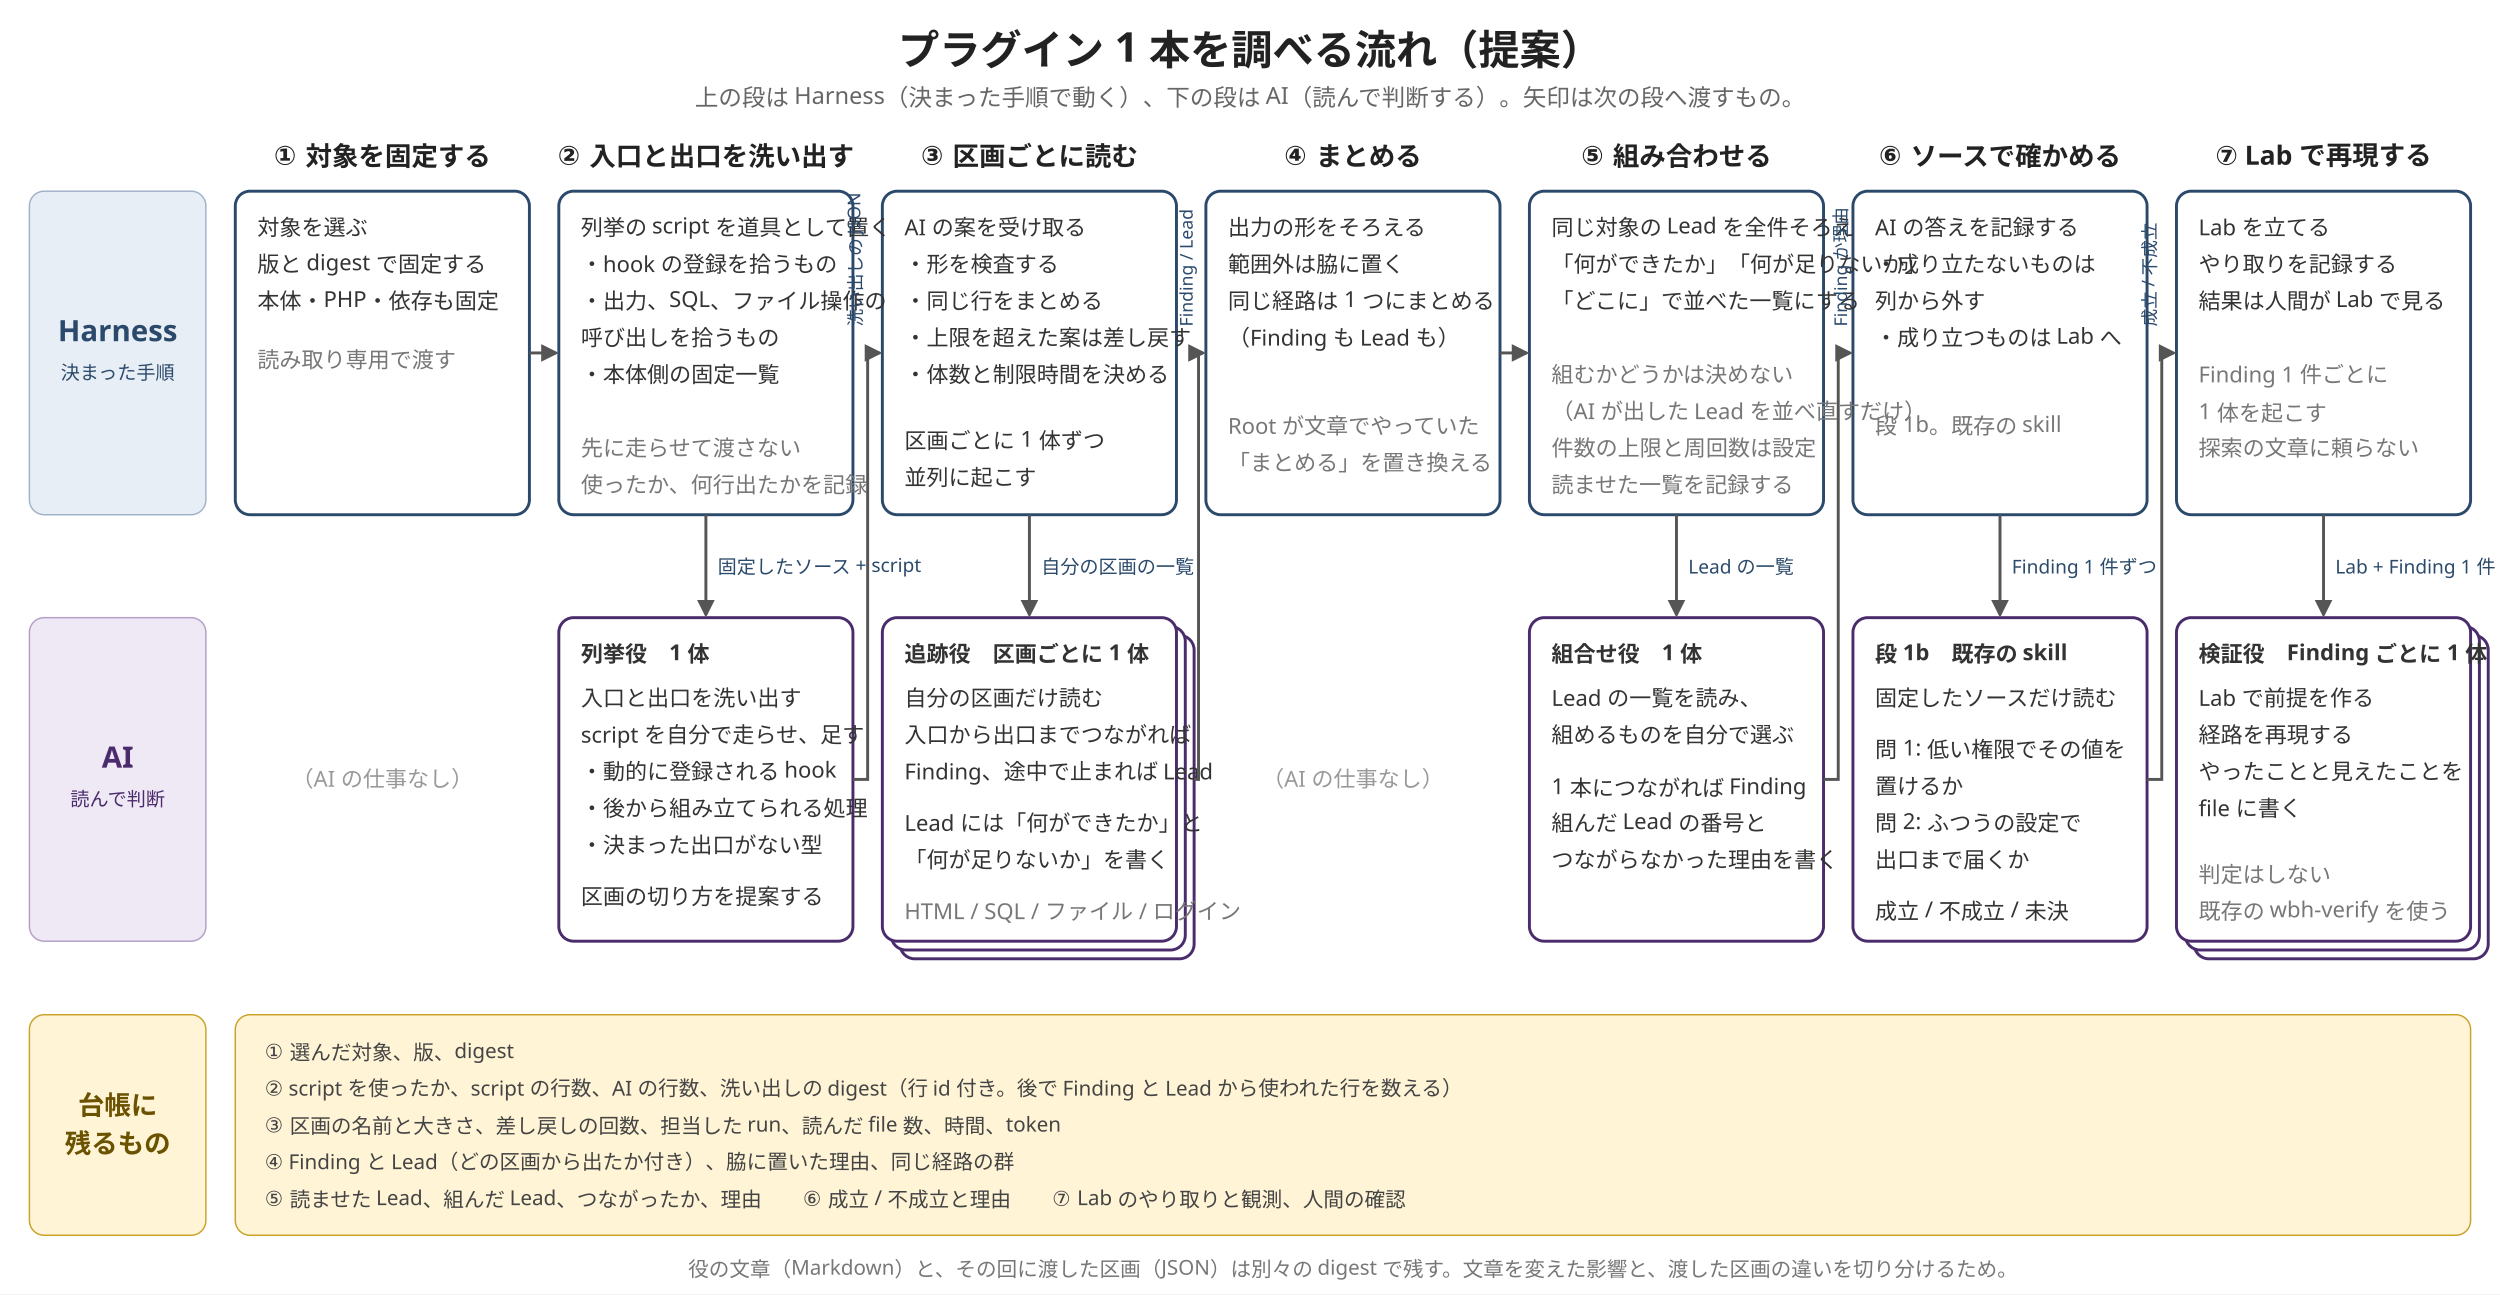
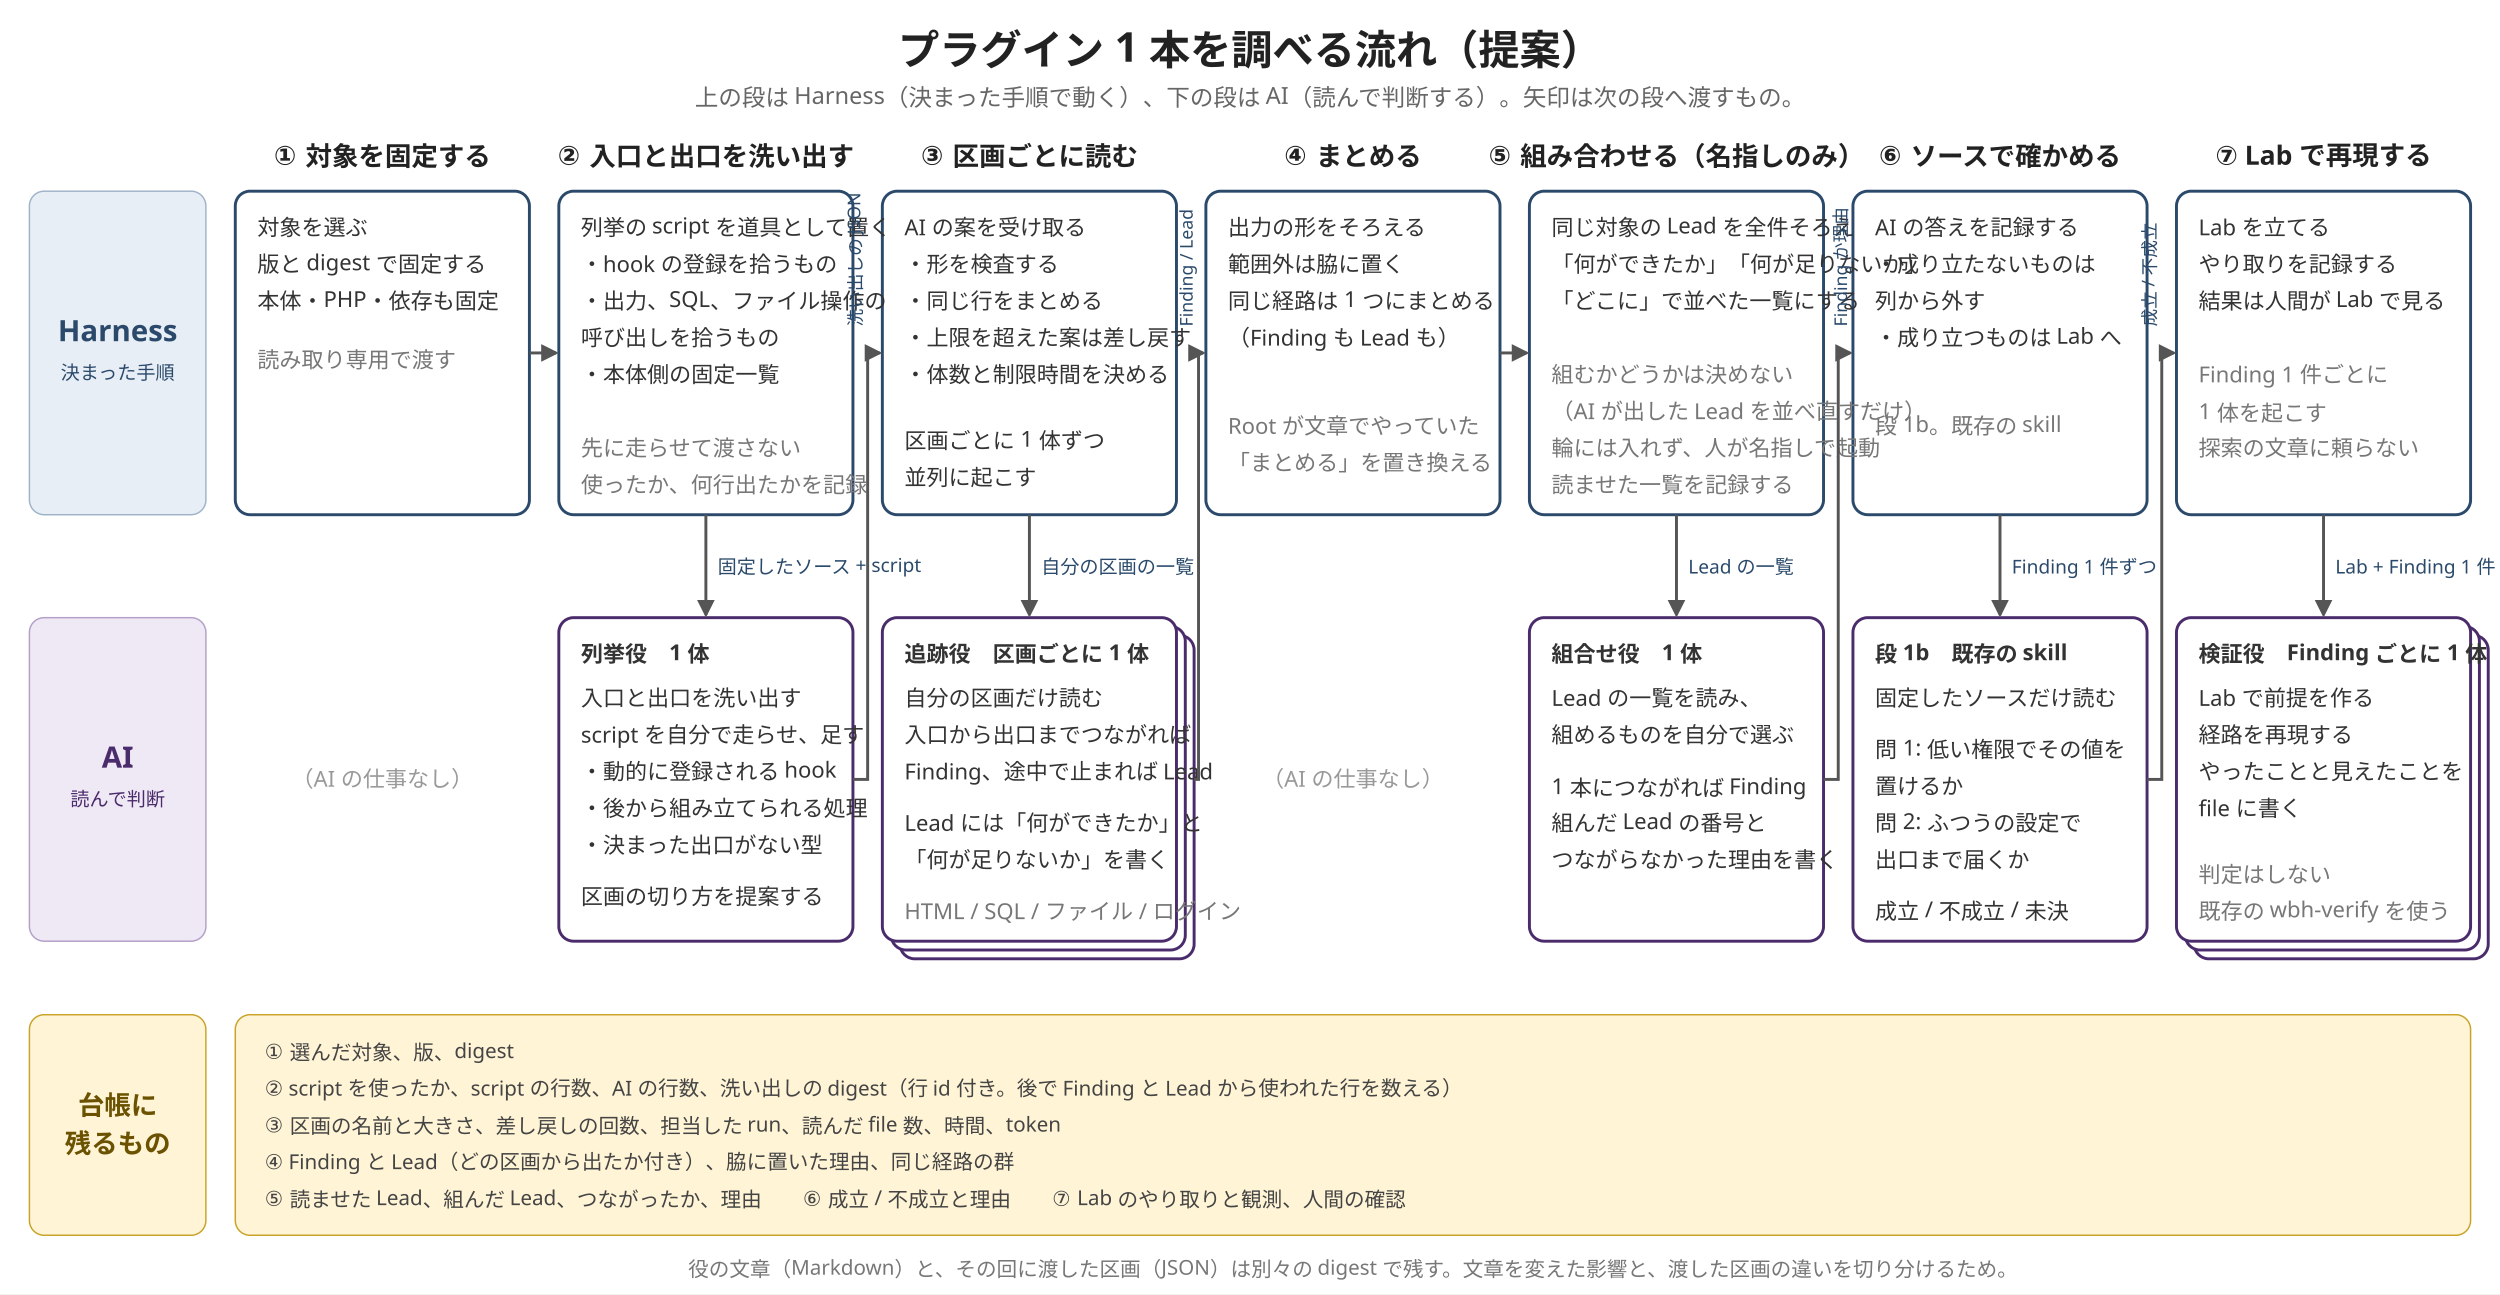
<svg xmlns="http://www.w3.org/2000/svg" width="1700" height="880" viewBox="0 0 1700 880" font-family="'Noto Sans JP','Hiragino Sans','Yu Gothic','Meiryo',sans-serif">
  <defs>
    <marker id="ar" markerWidth="12" markerHeight="12" refX="10" refY="6" orient="auto" markerUnits="userSpaceOnUse">
      <path d="M0,0 L12,6 L0,12 z" fill="#555" />
    </marker>
  </defs>
  <rect width="1700" height="880" fill="#ffffff" />
  <text x="850" y="44" text-anchor="middle" font-size="28" font-weight="bold" fill="#222">プラグイン 1 本を調べる流れ（提案）</text>
  <text x="850" y="72" text-anchor="middle" font-size="16" fill="#666">上の段は Harness（決まった手順で動く）、下の段は AI（読んで判断する）。矢印は次の段へ渡すもの。</text>
  <rect x="20" y="130" width="120" height="220" rx="10" fill="#e8eef5" stroke="#9fb3c8" />
  <text x="80" y="232" text-anchor="middle" font-size="20" font-weight="bold" fill="#2b4a6b">Harness</text>
  <text x="80" y="258" text-anchor="middle" font-size="13" fill="#2b4a6b">決まった手順</text>
  <rect x="20" y="420" width="120" height="220" rx="10" fill="#efe8f5" stroke="#b39fc8" />
  <text x="80" y="522" text-anchor="middle" font-size="20" font-weight="bold" fill="#4a2b6b">AI</text>
  <text x="80" y="548" text-anchor="middle" font-size="13" fill="#4a2b6b">読んで判断</text>
  <rect x="20" y="690" width="120" height="150" rx="10" fill="#fff4d6" stroke="#c9a227" />
  <text x="80" y="758" text-anchor="middle" font-size="18" font-weight="bold" fill="#6b5200">台帳に</text>
  <text x="80" y="784" text-anchor="middle" font-size="18" font-weight="bold" fill="#6b5200">残るもの</text>
  <g font-size="18" font-weight="bold" fill="#222" text-anchor="middle">
    <text x="260" y="112">① 対象を固定する</text>
    <text x="480" y="112">② 入口と出口を洗い出す</text>
    <text x="700" y="112">③ 区画ごとに読む</text>
    <text x="920" y="112">④ まとめる</text>
-     <text x="1140" y="112">⑤ 組み合わせる</text>
+     <text x="1140" y="112">⑤ 組み合わせる（名指しのみ）</text>
    <text x="1360" y="112">⑥ ソースで確かめる</text>
    <text x="1580" y="112">⑦ Lab で再現する</text>
  </g>
  <g stroke="#2b4a6b" stroke-width="2" fill="#ffffff">
    <rect x="160" y="130" width="200" height="220" rx="10" />
    <rect x="380" y="130" width="200" height="220" rx="10" />
    <rect x="600" y="130" width="200" height="220" rx="10" />
    <rect x="820" y="130" width="200" height="220" rx="10" />
    <rect x="1040" y="130" width="200" height="220" rx="10" />
    <rect x="1260" y="130" width="200" height="220" rx="10" />
    <rect x="1480" y="130" width="200" height="220" rx="10" />
  </g>
  <g font-size="15" fill="#333">
    <text x="175" y="160">対象を選ぶ</text>
    <text x="175" y="185">版と digest で固定する</text>
    <text x="175" y="210">本体・PHP・依存も固定</text>
    <text x="175" y="250" fill="#777">読み取り専用で渡す</text>
    <text x="395" y="160">列挙の script を道具として置く</text>
    <text x="395" y="185">・hook の登録を拾うもの</text>
    <text x="395" y="210">・出力、SQL、ファイル操作の</text>
    <text x="395" y="235">　呼び出しを拾うもの</text>
    <text x="395" y="260">・本体側の固定一覧</text>
    <text x="395" y="310" fill="#777">先に走らせて渡さない</text>
    <text x="395" y="335" fill="#777">使ったか、何行出たかを記録</text>
    <text x="615" y="160">AI の案を受け取る</text>
    <text x="615" y="185">・形を検査する</text>
    <text x="615" y="210">・同じ行をまとめる</text>
    <text x="615" y="235">・上限を超えた案は差し戻す</text>
    <text x="615" y="260">・体数と制限時間を決める</text>
    <text x="615" y="305">区画ごとに 1 体ずつ</text>
    <text x="615" y="330">並列に起こす</text>
    <text x="835" y="160">出力の形をそろえる</text>
    <text x="835" y="185">範囲外は脇に置く</text>
    <text x="835" y="210">同じ経路は 1 つにまとめる</text>
    <text x="835" y="235">（Finding も Lead も）</text>
    <text x="835" y="295" fill="#777">Root が文章でやっていた</text>
    <text x="835" y="320" fill="#777">「まとめる」を置き換える</text>
    <text x="1055" y="160">同じ対象の Lead を全件そろえ</text>
    <text x="1055" y="185">「何ができたか」「何が足りないか」</text>
    <text x="1055" y="210">「どこに」で並べた一覧にする</text>
    <text x="1055" y="260" fill="#777">組むかどうかは決めない</text>
    <text x="1055" y="285" fill="#777">（AI が出した Lead を並べ直すだけ）</text>
-     <text x="1055" y="310" fill="#777">件数の上限と周回数は設定</text>
+     <text x="1055" y="310" fill="#777">輪には入れず、人が名指しで起動</text>
    <text x="1055" y="335" fill="#777">読ませた一覧を記録する</text>
    <text x="1275" y="160">AI の答えを記録する</text>
    <text x="1275" y="185">・成り立たないものは</text>
    <text x="1275" y="210">　列から外す</text>
    <text x="1275" y="235">・成り立つものは Lab へ</text>
    <text x="1275" y="295" fill="#777">段 1b。既存の skill</text>
    <text x="1495" y="160">Lab を立てる</text>
    <text x="1495" y="185">やり取りを記録する</text>
    <text x="1495" y="210">結果は人間が Lab で見る</text>
    <text x="1495" y="260" fill="#777">Finding 1 件ごとに</text>
    <text x="1495" y="285" fill="#777">1 体を起こす</text>
    <text x="1495" y="310" fill="#777">探索の文章に頼らない</text>
  </g>
  <g stroke="#4a2b6b" stroke-width="2" fill="#ffffff">
    <rect x="380" y="420" width="200" height="220" rx="10" />
    <rect x="612" y="432" width="200" height="220" rx="10" />
    <rect x="606" y="426" width="200" height="220" rx="10" />
    <rect x="600" y="420" width="200" height="220" rx="10" />
    <rect x="1040" y="420" width="200" height="220" rx="10" />
    <rect x="1260" y="420" width="200" height="220" rx="10" />
    <rect x="1492" y="432" width="200" height="220" rx="10" />
    <rect x="1486" y="426" width="200" height="220" rx="10" />
    <rect x="1480" y="420" width="200" height="220" rx="10" />
  </g>
  <g font-size="15" fill="#333">
    <text x="260" y="535" text-anchor="middle" fill="#999">（AI の仕事なし）</text>
    <text x="920" y="535" text-anchor="middle" fill="#999">（AI の仕事なし）</text>
    <text x="395" y="450" font-weight="bold">列挙役　1 体</text>
    <text x="395" y="480">入口と出口を洗い出す</text>
    <text x="395" y="505">script を自分で走らせ、足す</text>
    <text x="395" y="530">・動的に登録される hook</text>
    <text x="395" y="555">・後から組み立てられる処理</text>
    <text x="395" y="580">・決まった出口がない型</text>
    <text x="395" y="615">区画の切り方を提案する</text>
    <text x="615" y="450" font-weight="bold">追跡役　区画ごとに 1 体</text>
    <text x="615" y="480">自分の区画だけ読む</text>
    <text x="615" y="505">入口から出口までつながれば</text>
    <text x="615" y="530">Finding、途中で止まれば Lead</text>
    <text x="615" y="565">Lead には「何ができたか」と</text>
    <text x="615" y="590">「何が足りないか」を書く</text>
    <text x="615" y="625" fill="#777">HTML / SQL / ファイル / ログイン</text>
    <text x="1055" y="450" font-weight="bold">組合せ役　1 体</text>
    <text x="1055" y="480">Lead の一覧を読み、</text>
    <text x="1055" y="505">組めるものを自分で選ぶ</text>
    <text x="1055" y="540">1 本につながれば Finding</text>
    <text x="1055" y="565">組んだ Lead の番号と</text>
    <text x="1055" y="590">つながらなかった理由を書く</text>
    <text x="1275" y="450" font-weight="bold">段 1b　既存の skill</text>
    <text x="1275" y="480">固定したソースだけ読む</text>
    <text x="1275" y="515">問 1: 低い権限でその値を</text>
    <text x="1275" y="540">　　　置けるか</text>
    <text x="1275" y="565">問 2: ふつうの設定で</text>
    <text x="1275" y="590">　　　出口まで届くか</text>
    <text x="1275" y="625">成立 / 不成立 / 未決</text>
    <text x="1495" y="450" font-weight="bold">検証役　Finding ごとに 1 体</text>
    <text x="1495" y="480">Lab で前提を作る</text>
    <text x="1495" y="505">経路を再現する</text>
    <text x="1495" y="530">やったことと見えたことを</text>
    <text x="1495" y="555">file に書く</text>
    <text x="1495" y="600" fill="#777">判定はしない</text>
    <text x="1495" y="625" fill="#777">既存の wbh-verify を使う</text>
  </g>
  <g stroke="#555" stroke-width="2" fill="none" marker-end="url(#ar)">
    <line x1="360" y1="240" x2="378" y2="240" />
    <line x1="480" y1="350" x2="480" y2="418" />
    <path d="M580,530 L590,530 L590,240 L598,240" />
    <line x1="700" y1="350" x2="700" y2="418" />
    <path d="M812,530 L815,530 L815,240 L818,240" />
    <line x1="1020" y1="240" x2="1038" y2="240" />
    <line x1="1140" y1="350" x2="1140" y2="418" />
    <path d="M1240,530 L1250,530 L1250,240 L1258,240" />
    <line x1="1360" y1="350" x2="1360" y2="418" />
    <path d="M1460,530 L1470,530 L1470,240 L1478,240" />
    <line x1="1580" y1="350" x2="1580" y2="418" />
  </g>
  <g font-size="13" fill="#2b4a6b">
    <text x="488" y="390">固定したソース + script</text>
    <text x="708" y="390">自分の区画の一覧</text>
    <text x="1148" y="390">Lead の一覧</text>
    <text x="1368" y="390">Finding 1 件ずつ</text>
    <text x="1588" y="390">Lab + Finding 1 件</text>
    <text x="586" y="222" transform="rotate(-90 586,222)" font-size="12">洗い出しの JSON</text>
    <text x="1256" y="222" transform="rotate(-90 1256,222)" font-size="12">Finding か理由</text>
    <text x="1466" y="222" transform="rotate(-90 1466,222)" font-size="12">成立 / 不成立</text>
    <text x="811" y="222" transform="rotate(-90 811,222)" font-size="12">Finding / Lead</text>
  </g>
  <rect x="160" y="690" width="1520" height="150" rx="10" fill="#fff4d6" stroke="#c9a227" />
  <g font-size="14" fill="#444">
    <text x="180" y="720">① 選んだ対象、版、digest</text>
    <text x="180" y="745">② script を使ったか、script の行数、AI の行数、洗い出しの digest（行 id 付き。後で Finding と Lead から使われた行を数える）</text>
    <text x="180" y="770">③ 区画の名前と大きさ、差し戻しの回数、担当した run、読んだ file 数、時間、token</text>
    <text x="180" y="795">④ Finding と Lead（どの区画から出たか付き）、脇に置いた理由、同じ経路の群</text>
    <text x="180" y="820">⑤ 読ませた Lead、組んだ Lead、つながったか、理由　　⑥ 成立 / 不成立と理由　　⑦ Lab のやり取りと観測、人間の確認</text>
  </g>
  <text x="920" y="868" text-anchor="middle" font-size="14" fill="#777">役の文章（Markdown）と、その回に渡した区画（JSON）は別々の digest で残す。文章を変えた影響と、渡した区画の違いを切り分けるため。</text>
</svg>
